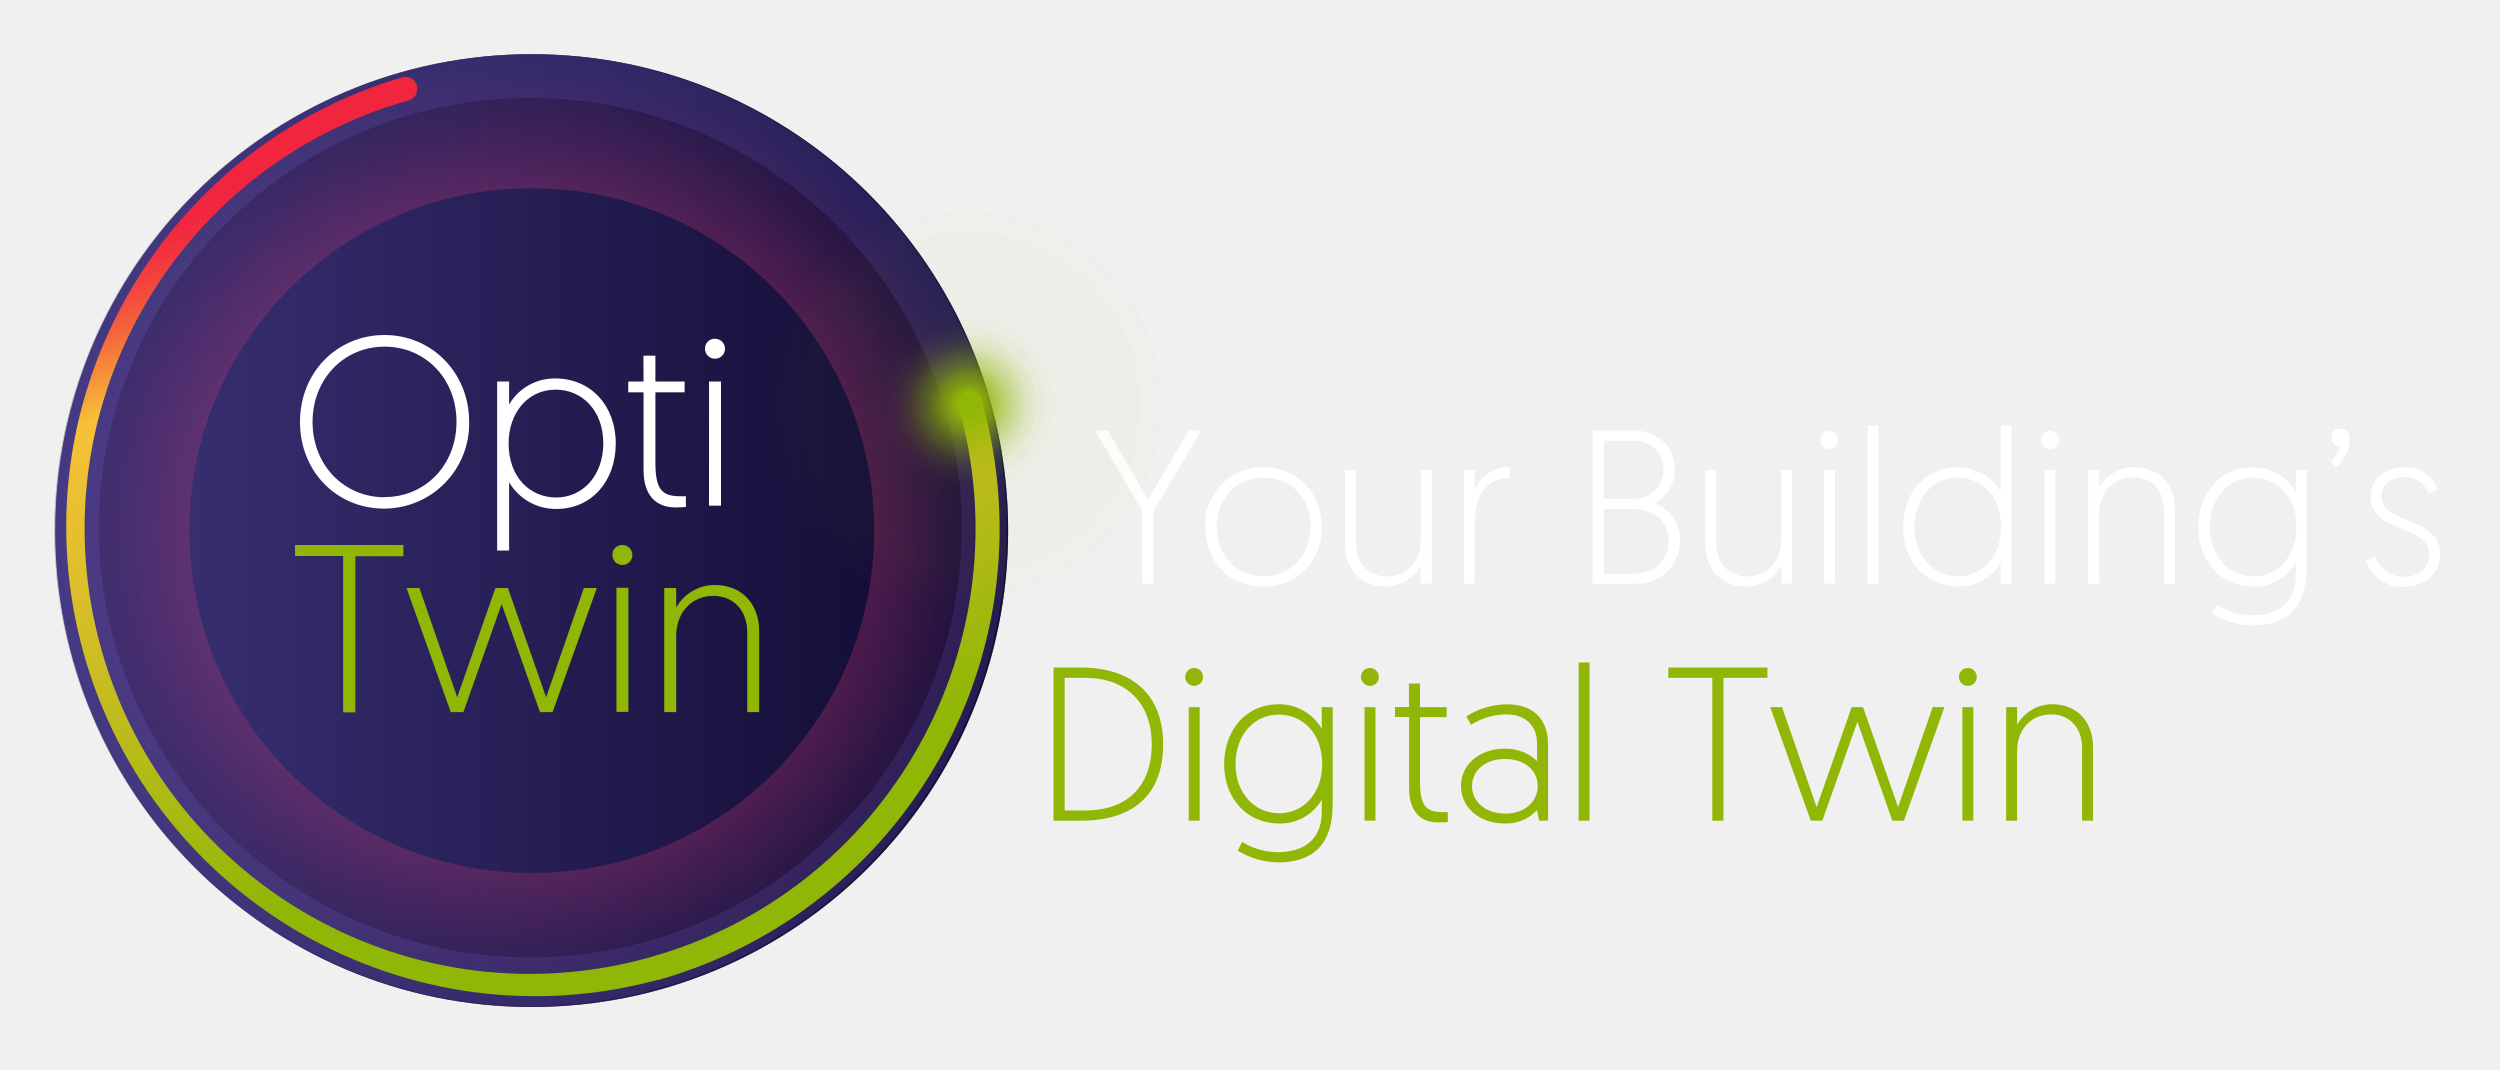
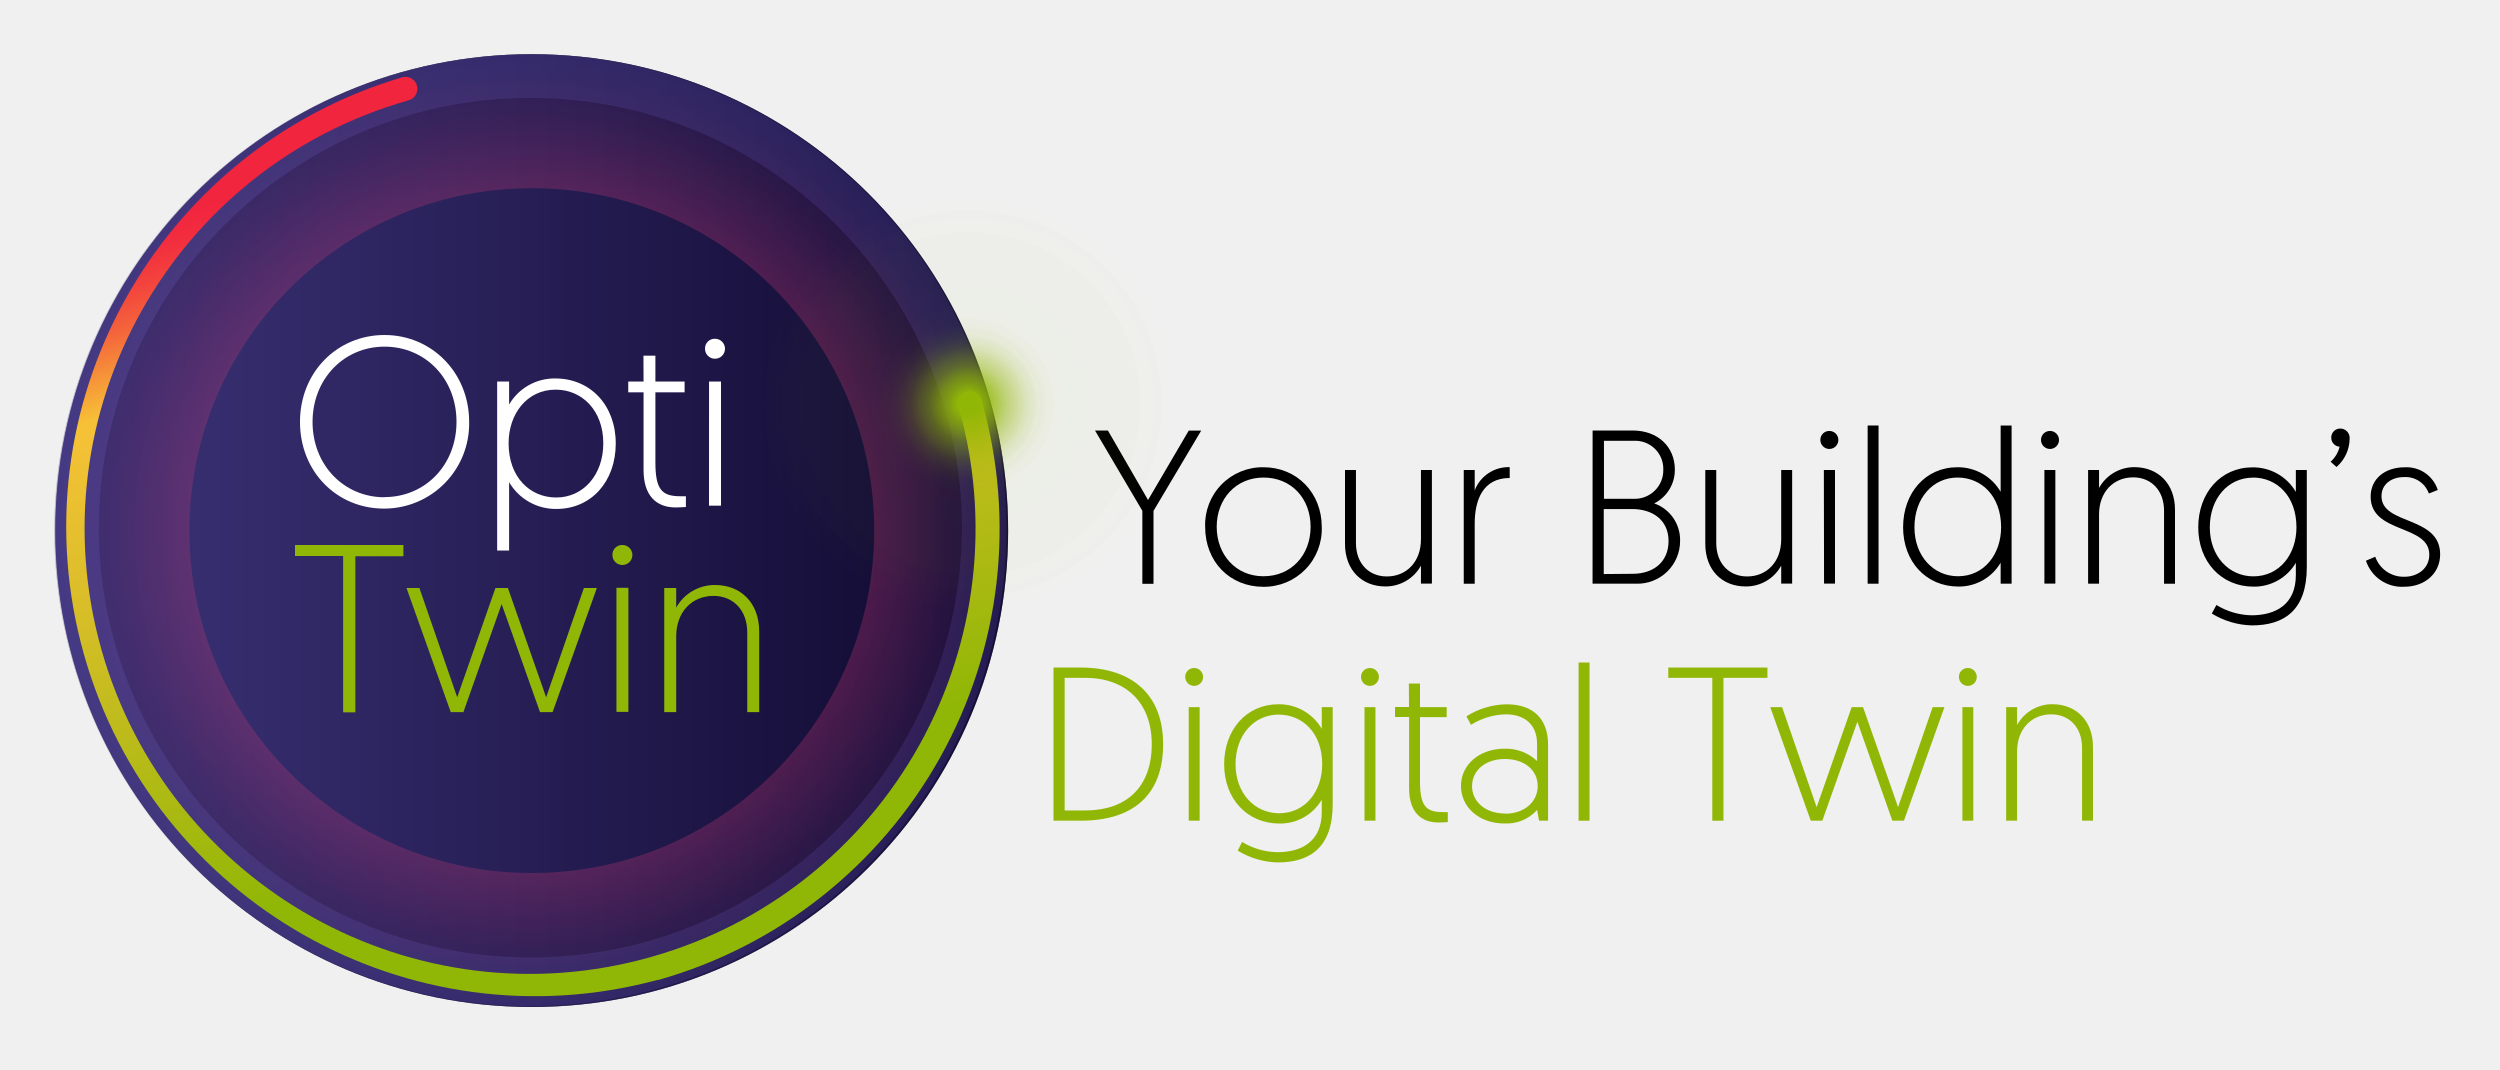
<svg xmlns="http://www.w3.org/2000/svg" xmlns:xlink="http://www.w3.org/1999/xlink" viewBox="0 0 500 214">
  <defs>
    <style>
-             .cls-1{fill:url(#radial-gradient);}.cls-2{isolation:isolate;}.cls-3{fill:url(#New_Gradient_Swatch_2);}.cls-13,.cls-14,.cls-4,.cls-8{mix-blend-mode:screen;}.cls-4{opacity:0.5;fill:url(#radial-gradient-3);}.cls-5{fill:url(#New_Gradient_Swatch_2-2);}.cls-6{fill:#fff;}.cls-13,.cls-14,.cls-7{fill:#91b706;}.cls-8{opacity:0.3;}.cls-9{fill:#372e70;}.cls-10{fill:url(#linear-gradient);}.cls-11{fill:#fff;}.cls-12{mask:url(#mask);}.cls-14{opacity:0.4;}</style>
+             .cls-1{fill:url(#radial-gradient);}.cls-2{isolation:isolate;}.cls-3{fill:url(#New_Gradient_Swatch_2);}.cls-13,.cls-14,.cls-4,.cls-8{mix-blend-mode:screen;}.cls-4{opacity:0.5;fill:url(#radial-gradient-3);}.cls-5{fill:url(#New_Gradient_Swatch_2-2);}.cls-6{fill:#fff;}.cls-13,.cls-14,.cls-7{fill:#91b706;}.cls-8{opacity:0.3;}.cls-9{fill:#372e70;}.cls-10{fill:url(#linear-gradient);}.cls-11{fill:#000;}.cls-12{mask:url(#mask);}.cls-14{opacity:0.4;}</style>
    <radialGradient id="radial-gradient" cx="702.82" cy="713.29" r="42.57" gradientTransform="translate(-409.21 -718.77) rotate(7.56)" gradientUnits="userSpaceOnUse">
      <stop offset="0.04" stop-color="#fff" />
      <stop offset="0.05" stop-color="#fbfbfb" />
      <stop offset="0.09" stop-color="#c5c2c6" />
      <stop offset="0.14" stop-color="#958f97" />
      <stop offset="0.18" stop-color="#6c656f" />
      <stop offset="0.23" stop-color="#4b424e" />
      <stop offset="0.27" stop-color="#312735" />
      <stop offset="0.32" stop-color="#1f1323" />
      <stop offset="0.37" stop-color="#140819" />
      <stop offset="0.42" stop-color="#100415" />
      <stop offset="0.49" stop-color="#0d0311" />
      <stop offset="0.75" stop-color="#0b030f" />
      <stop offset="1" />
    </radialGradient>
    <linearGradient id="New_Gradient_Swatch_2" x1="11.06" y1="106.12" x2="201.61" y2="106.12" gradientUnits="userSpaceOnUse">
      <stop offset="0" stop-color="#372e70" />
      <stop offset="1" stop-color="#150e38" />
    </linearGradient>
    <radialGradient id="radial-gradient-3" cx="106.36" cy="106.12" r="95.28" gradientUnits="userSpaceOnUse">
      <stop offset="0.48" stop-color="#f2253e" />
      <stop offset="0.5" stop-color="#e6233b" />
      <stop offset="0.64" stop-color="#961726" />
      <stop offset="0.77" stop-color="#550d16" />
      <stop offset="0.87" stop-color="#27060a" />
      <stop offset="0.95" stop-color="#0b0203" />
      <stop offset="1" />
    </radialGradient>
    <linearGradient id="New_Gradient_Swatch_2-2" x1="37.88" y1="106.12" x2="174.83" y2="106.12" xlink:href="#New_Gradient_Swatch_2" />
    <linearGradient id="linear-gradient" x1="610.62" y1="633.32" x2="612.63" y2="791.92" gradientTransform="translate(-676.17 -415.28) rotate(-15.73)" gradientUnits="userSpaceOnUse">
      <stop offset="0" stop-color="#f2253e" />
      <stop offset="0.03" stop-color="#f22d3e" />
      <stop offset="0.07" stop-color="#f3423d" />
      <stop offset="0.12" stop-color="#f4643b" />
      <stop offset="0.17" stop-color="#f69439" />
      <stop offset="0.22" stop-color="#f7c137" />
      <stop offset="0.43" stop-color="#dabe29" />
      <stop offset="0.87" stop-color="#91b706" />
    </linearGradient>
    <mask id="mask" x="151.13" y="38.17" width="85.15" height="85.15" maskUnits="userSpaceOnUse">
      <circle class="cls-1" cx="193.71" cy="80.75" r="42.57" transform="translate(-16.14 83.16) rotate(-23.29)" />
    </mask>
  </defs>
  <g class="cls-2">
    <g id="Layer_1" data-name="Layer 1">
      <circle class="cls-3" cx="106.34" cy="106.12" r="95.28" />
      <circle class="cls-4" cx="106.36" cy="106.12" r="95.28" />
      <circle class="cls-5" cx="106.36" cy="106.12" r="68.48" />
      <path class="cls-6" d="M76.9,67c9.47,0,16.93,7.56,16.93,17.36a17,17,0,0,1-17,17.36C67.43,101.75,60,94.38,60,84.39S67.48,67,76.9,67Zm0,32.42c8.08,0,14.4-6.36,14.4-15.06S85,69.33,76.9,69.33,62.51,75.78,62.51,84.39,68.77,99.45,76.9,99.45Z" />
      <path class="cls-6" d="M99.43,76.31h2.39V80.9a10.53,10.53,0,0,1,9.23-5.21c7.07,0,12.1,5.4,12.1,13s-4.88,13.1-11.86,13.1a10.79,10.79,0,0,1-9.47-5.36v13.68H99.43ZM111.24,99.5c5.4,0,9.42-4.49,9.42-10.85,0-6.51-4.21-10.72-9.52-10.72-5.78,0-9.42,4.88-9.42,10.72C101.72,95.53,106.07,99.5,111.24,99.5Z" />
      <path class="cls-6" d="M128.69,71.14h2.39v5.17h5.84v2.15h-5.84v14c0,5.41,1.25,6.79,5,6.79.52,0,1.1,0,1.1,0v2.15s-1.15.09-2.06.09c-3.92,0-6.41-2.43-6.41-7.46V78.46h-3.06V76.31h3.06Z" />
      <path class="cls-6" d="M143,67.75a2,2,0,1,1-2,2A1.94,1.94,0,0,1,143,67.75Zm-1.19,8.56h2.39v24.82H141.8Z" />
      <path class="cls-7" d="M68.63,111.2H59V109H80.68v2.25H71.07v31.22H68.63Z" />
      <path class="cls-7" d="M100.33,120.81l-7.65,21.61H90.15L81.3,117.6h2.58l7.56,21.86,7.65-21.86h2.49l7.65,21.86,7.55-21.86h2.59l-8.85,24.82H108Z" />
      <path class="cls-7" d="M124.48,109a2,2,0,1,1-2,2A1.94,1.94,0,0,1,124.48,109Zm-1.19,8.56h2.39v24.82h-2.39Z" />
      <path class="cls-7" d="M151.84,126.31v16.11h-2.39V126.5c0-4.55-2.87-7.32-6.75-7.32-4.35,0-7.46,3.25-7.46,8.08v15.16h-2.39V117.6h2.39v3.92A8.81,8.81,0,0,1,143,117C148.11,117,151.84,120.52,151.84,126.31Z" />
      <g class="cls-8">
        <path class="cls-9" d="M10.85,106A95.24,95.24,0,0,1,193.71,68.76a94.67,94.67,0,0,1,7.57,37V106A95.24,95.24,0,0,1,18.41,143.26a94.71,94.71,0,0,1-7.56-37Zm186-.19h-4.45A86.32,86.32,0,0,0,19.75,106v.19A86.32,86.32,0,0,0,192.38,106v-.19Z" />
      </g>
      <path class="cls-10" d="M131.44,196a93.81,93.81,0,0,1-51-180.54h0a2.39,2.39,0,1,1,1.3,4.6,89,89,0,0,0,48.46,171.34l.19-.06a89,89,0,0,0,61.32-110,2.38,2.38,0,0,1,1.64-3h0a2.39,2.39,0,0,1,2.95,1.64A93.73,93.73,0,0,1,131.64,196Z" />
      <path class="cls-11" d="M228.47,102.16,219,86.1h2.58L229.61,100l8.14-13.88h2.49l-9.54,16.06v14.58h-2.23Z" />
      <path class="cls-11" d="M252.71,93.45c6.7,0,11.64,5.17,11.64,11.91a11.55,11.55,0,0,1-11.68,12c-6.7,0-11.64-5-11.64-12A11.49,11.49,0,0,1,252.71,93.45Zm0,21.8c5.51,0,9.41-4.2,9.41-9.89s-3.86-9.85-9.41-9.85-9.37,4.29-9.37,9.85S247.15,115.25,252.67,115.25Z" />
      <path class="cls-11" d="M269,108.77V94h2.19V108.6c0,4.15,2.63,6.69,6.17,6.69,4,0,6.83-3,6.83-7.39V94h2.19v22.72h-2.19v-3.59a8.06,8.06,0,0,1-7.09,4.16C272.44,117.31,269,114.07,269,108.77Z" />
      <path class="cls-11" d="M301.94,95.6c-5.38,0-7,4.42-7,9.15v12h-2.19V94h2.19v4.07a7.24,7.24,0,0,1,7-4.64Z" />
      <path class="cls-11" d="M318.52,86.1h8c5,0,8.45,3.2,8.45,7.84a7.49,7.49,0,0,1-4.12,6.74,7.75,7.75,0,0,1,5.17,7.48,8.54,8.54,0,0,1-8.8,8.58h-8.71Zm8.27,13.66a5.7,5.7,0,0,0,5.87-5.82,5.61,5.61,0,0,0-5.87-5.78h-6v11.6Zm-.26,15c4.16,0,7.18-2.36,7.18-6.56s-3.2-6.39-7.27-6.39h-5.69v13Z" />
      <path class="cls-11" d="M341.06,108.77V94h2.19V108.6c0,4.15,2.62,6.69,6.17,6.69,4,0,6.82-3,6.82-7.39V94h2.19v22.72h-2.19v-3.59a8,8,0,0,1-7.09,4.16C344.47,117.31,341.06,114.07,341.06,108.77Z" />
      <path class="cls-11" d="M365.87,86.19a1.8,1.8,0,1,1-1.8,1.79A1.77,1.77,0,0,1,365.87,86.19ZM364.77,94H367v22.72h-2.19Z" />
      <path class="cls-11" d="M373.53,85.1h2.18v31.64h-2.18Z" />
      <path class="cls-11" d="M402.32,116.74h-2.19v-4.2a9.64,9.64,0,0,1-8.44,4.77c-6.48,0-11.07-5-11.07-11.86s4.46-12,10.85-12a9.88,9.88,0,0,1,8.66,4.91V85.1h2.19ZM391.51,95.51c-4.94,0-8.62,4.12-8.62,9.94s3.85,9.8,8.71,9.8c5.29,0,8.62-4.47,8.62-9.8C400.22,99.14,396.24,95.51,391.51,95.51Z" />
      <path class="cls-11" d="M410,86.19a1.8,1.8,0,1,1-1.8,1.79A1.78,1.78,0,0,1,410,86.19ZM408.88,94h2.19v22.72h-2.19Z" />
      <path class="cls-11" d="M435,102v14.75h-2.19V102.16c0-4.15-2.63-6.69-6.17-6.69-4,0-6.83,3-6.83,7.39v13.88h-2.19V94h2.19v3.59a8.06,8.06,0,0,1,7.09-4.16C431.6,93.45,435,96.69,435,102Z" />
      <path class="cls-11" d="M443.28,121a14,14,0,0,0,7,2.06c4.9,0,8.89-2.19,8.89-8.05v-2.45a9.67,9.67,0,0,1-8.45,4.77c-6.48,0-11.07-5-11.07-11.86s4.46-12,10.85-12a9.9,9.9,0,0,1,8.67,4.91V94h2.19v19.43c0,8.63-4.51,11.65-11,11.65a16.1,16.1,0,0,1-8-2.37Zm7.31-25.47c-4.95,0-8.63,4.12-8.63,9.94s3.86,9.8,8.71,9.8c5.3,0,8.62-4.47,8.62-9.8C459.29,99.14,455.31,95.51,450.59,95.51Z" />
      <path class="cls-11" d="M468,85.71a1.87,1.87,0,0,1,1.93,2,7.62,7.62,0,0,1-2.63,5.69l-1.18-1.05a5.9,5.9,0,0,0,1.8-3,1.81,1.81,0,0,1-1.67-1.79A1.78,1.78,0,0,1,468,85.71Z" />
      <path class="cls-11" d="M475.05,111.35a6,6,0,0,0,5.86,4c2.58,0,4.95-1.62,4.95-4.42,0-6.13-11.73-4.12-11.73-11.6,0-3.63,2.93-5.87,6.78-5.87A6.56,6.56,0,0,1,487.56,98l-1.79.7a4.94,4.94,0,0,0-5-3.28c-2.46,0-4.47,1.4-4.47,3.81,0,5.86,11.73,3.85,11.73,11.64,0,3.81-3.06,6.48-7.18,6.48a7.58,7.58,0,0,1-7.66-5.21Z" />
      <path class="cls-7" d="M210.7,133.51h5.43c10.63,0,16.5,5.73,16.5,15.32,0,10.32-6.17,15.31-16.5,15.31H210.7Zm6.35,28.58c8.14,0,13.3-4.56,13.3-13.26,0-8.28-5.16-13.26-13.3-13.26h-4.12v26.52Z" />
      <path class="cls-7" d="M238.84,133.6a1.79,1.79,0,1,1-1.8,1.79A1.76,1.76,0,0,1,238.84,133.6Zm-1.1,7.83h2.19v22.71h-2.19Z" />
      <path class="cls-7" d="M248.42,168.39a14,14,0,0,0,7.05,2.05c4.9,0,8.88-2.18,8.88-8.05v-2.45a9.62,9.62,0,0,1-8.44,4.77c-6.48,0-11.08-4.94-11.08-11.86s4.47-12,10.86-12a9.88,9.88,0,0,1,8.66,4.9v-4.33h2.19v19.43c0,8.62-4.51,11.64-11,11.64a16.12,16.12,0,0,1-8-2.36Zm7.31-25.47c-4.94,0-8.62,4.11-8.62,9.93s3.85,9.8,8.71,9.8c5.29,0,8.62-4.46,8.62-9.8C264.44,146.55,260.46,142.92,255.73,142.92Z" />
      <path class="cls-7" d="M274,133.6a1.79,1.79,0,1,1-1.8,1.79A1.77,1.77,0,0,1,274,133.6Zm-1.1,7.83h2.19v22.71h-2.19Z" />
      <path class="cls-7" d="M281.77,136.7H284v4.73h5.34v2H284v12.78c0,4.94,1.14,6.21,4.56,6.21.48,0,1,0,1,0v2s-1.05.08-1.88.08c-3.59,0-5.86-2.23-5.86-6.82V143.4H279v-2h2.8Z" />
      <path class="cls-7" d="M300.89,149.74a9.06,9.06,0,0,1,6.52,2.46v-3.46c0-3.81-2.49-5.87-6.21-5.87a13.48,13.48,0,0,0-7,2.1l-.92-1.7a15.31,15.31,0,0,1,8.06-2.41c5.64,0,8.27,3.28,8.27,8v15.27h-1.8l-.39-2.14a8.23,8.23,0,0,1-6.52,2.71c-5.16,0-8.71-3.32-8.71-7.53S295.86,149.74,300.89,149.74Zm.13,13c3.85,0,6.52-2.37,6.52-5.52s-2.58-5.42-6.56-5.42-6.57,2.36-6.57,5.42S297,162.7,301,162.7Z" />
      <path class="cls-7" d="M315.72,132.5h2.19v31.64h-2.19Z" />
      <path class="cls-7" d="M342.46,135.57h-8.8v-2.06h19.83v2.06h-8.8v28.57h-2.23Z" />
      <path class="cls-7" d="M371.47,144.36l-7,19.78h-2.32l-8.1-22.71h2.37l6.91,20s.05-.13,7-20h2.28c7,19.87,7,20,7,20l6.92-20h2.36l-8.1,22.71h-2.32Z" />
      <path class="cls-7" d="M393.57,133.6a1.79,1.79,0,1,1-1.79,1.79A1.76,1.76,0,0,1,393.57,133.6Zm-1.09,7.83h2.18v22.71h-2.18Z" />
      <path class="cls-7" d="M418.6,149.39v14.75h-2.19V149.57c0-4.16-2.62-6.7-6.17-6.7-4,0-6.82,3-6.82,7.4v13.87h-2.19V141.43h2.19V145a8,8,0,0,1,7.08-4.16C415.19,140.86,418.6,144.1,418.6,149.39Z" />
      <g class="cls-12">
        <circle class="cls-13" cx="193.71" cy="80.75" r="42.57" transform="translate(-16.14 83.16) rotate(-23.29)" />
      </g>
      <g class="cls-12">
        <circle class="cls-14" cx="193.71" cy="80.75" r="42.57" transform="translate(-16.14 83.16) rotate(-23.29)" />
      </g>
    </g>
  </g>
</svg>
